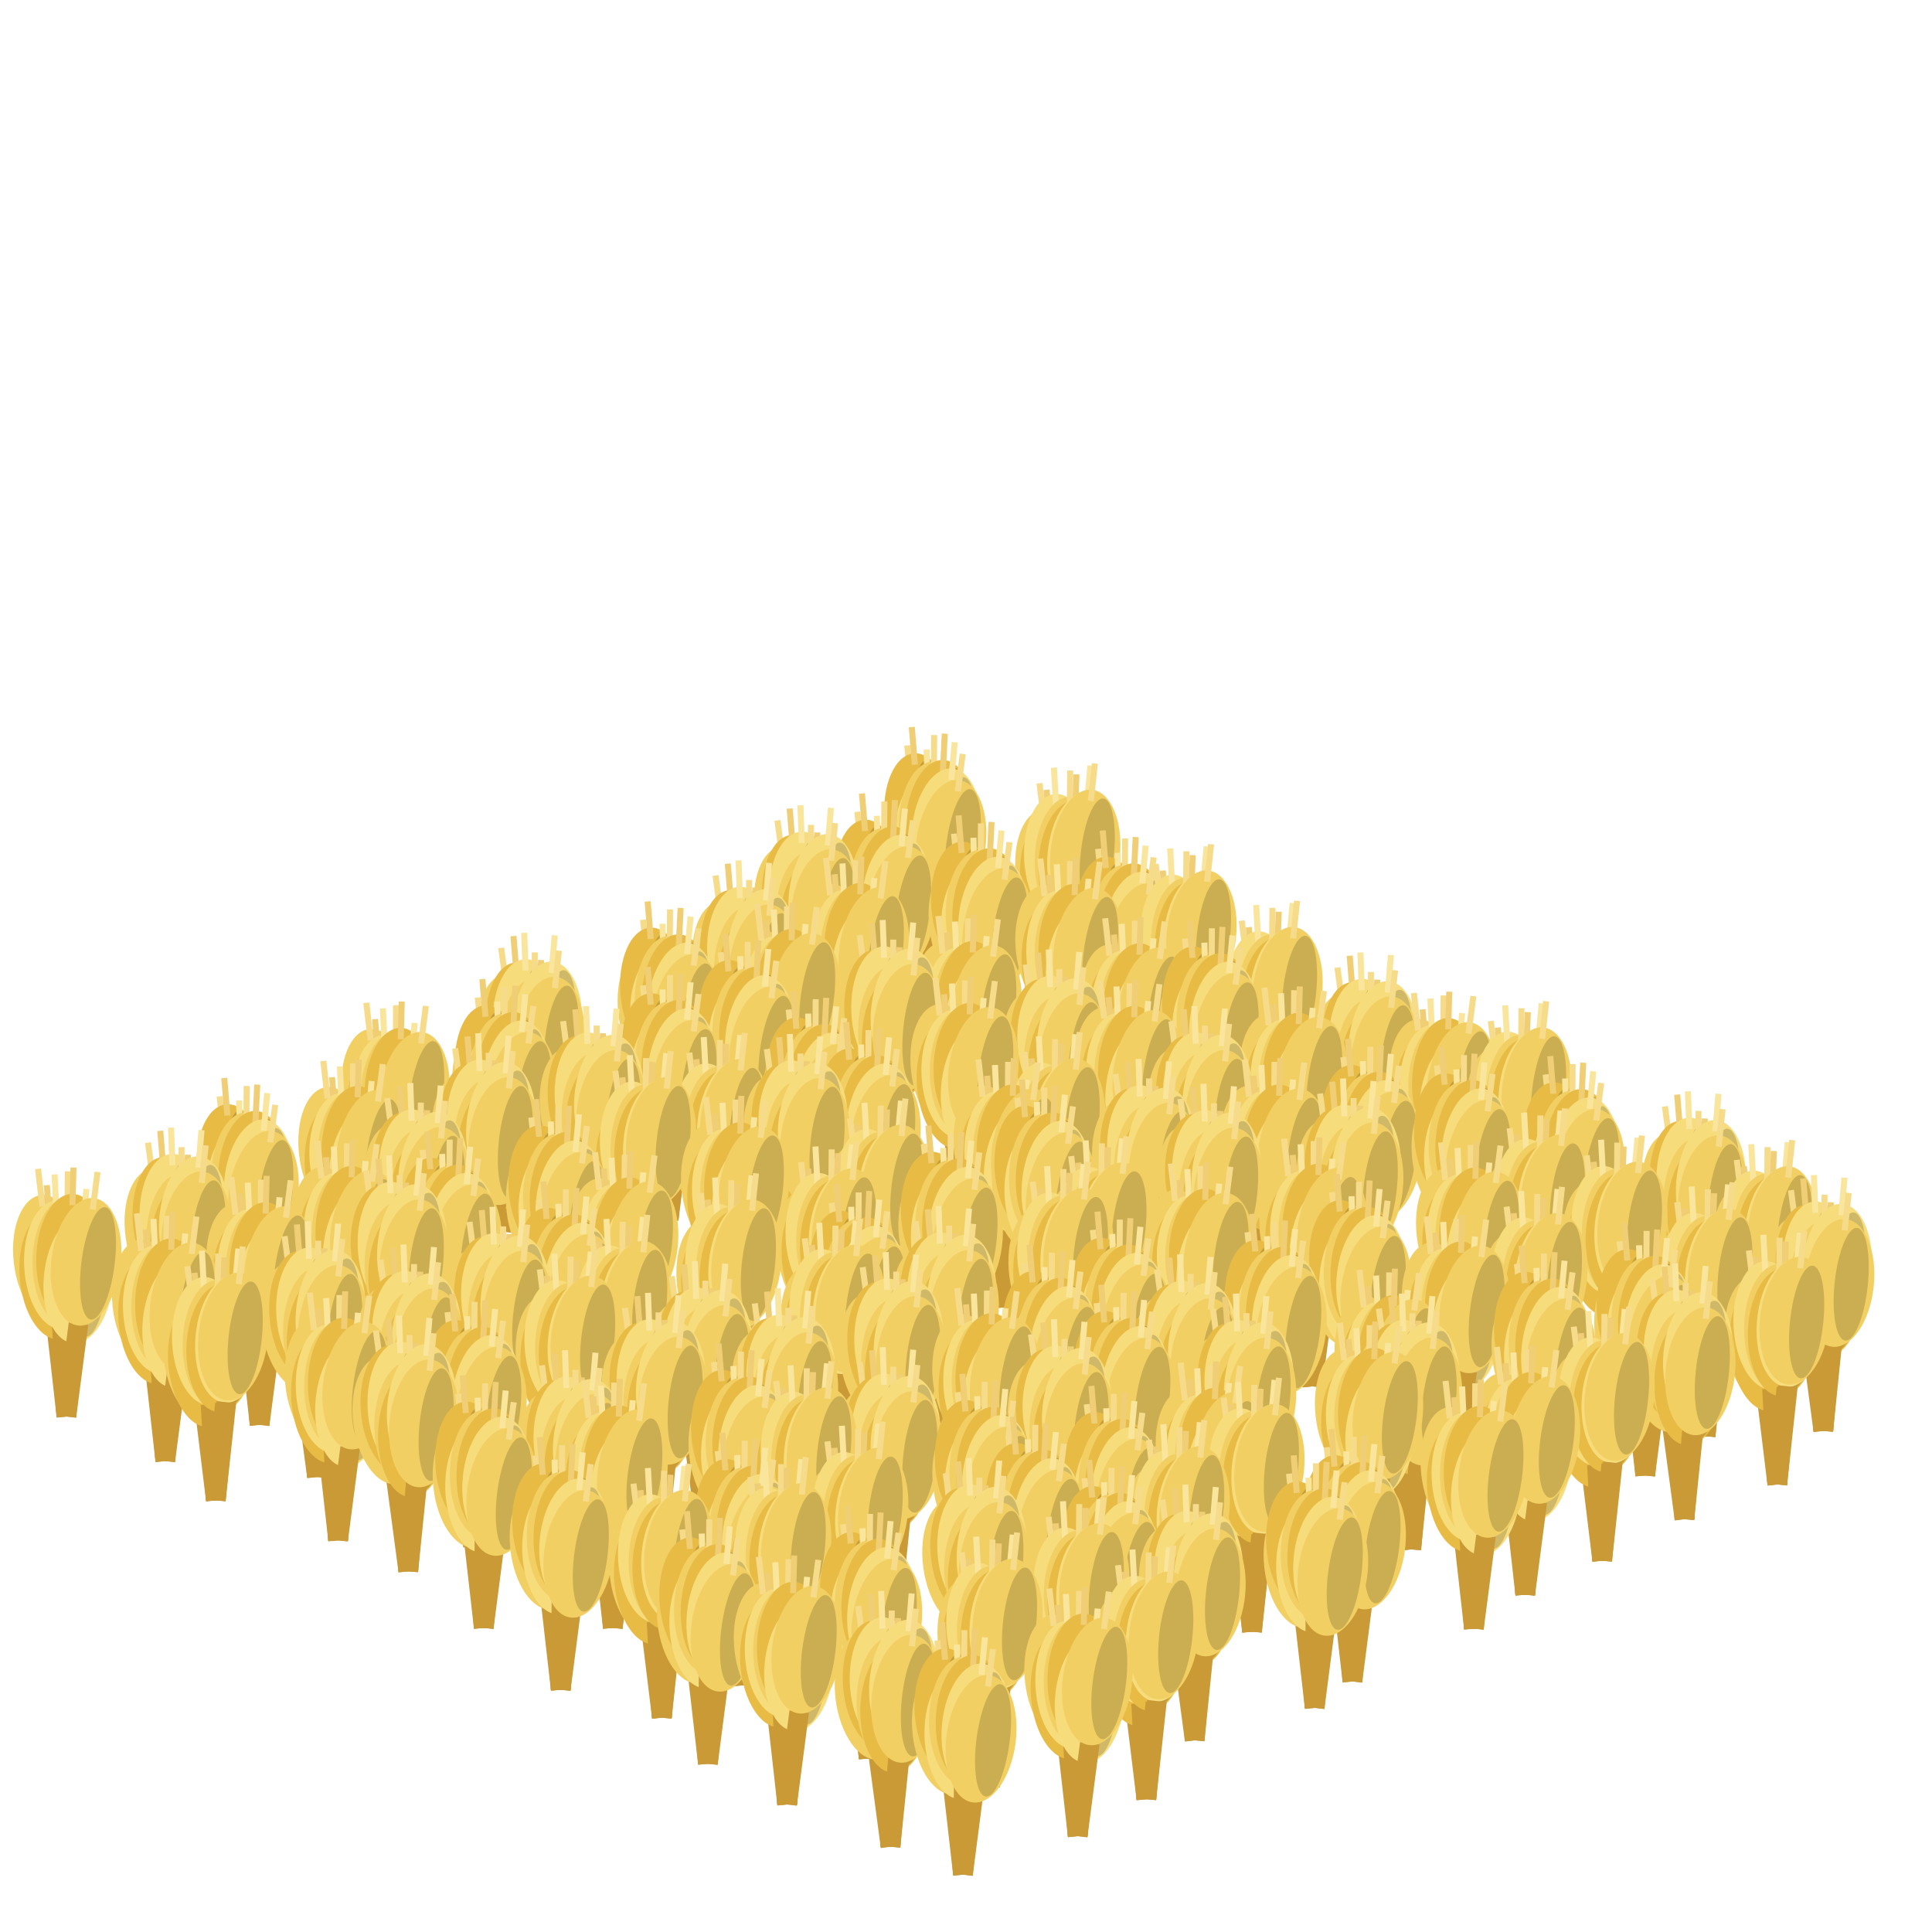
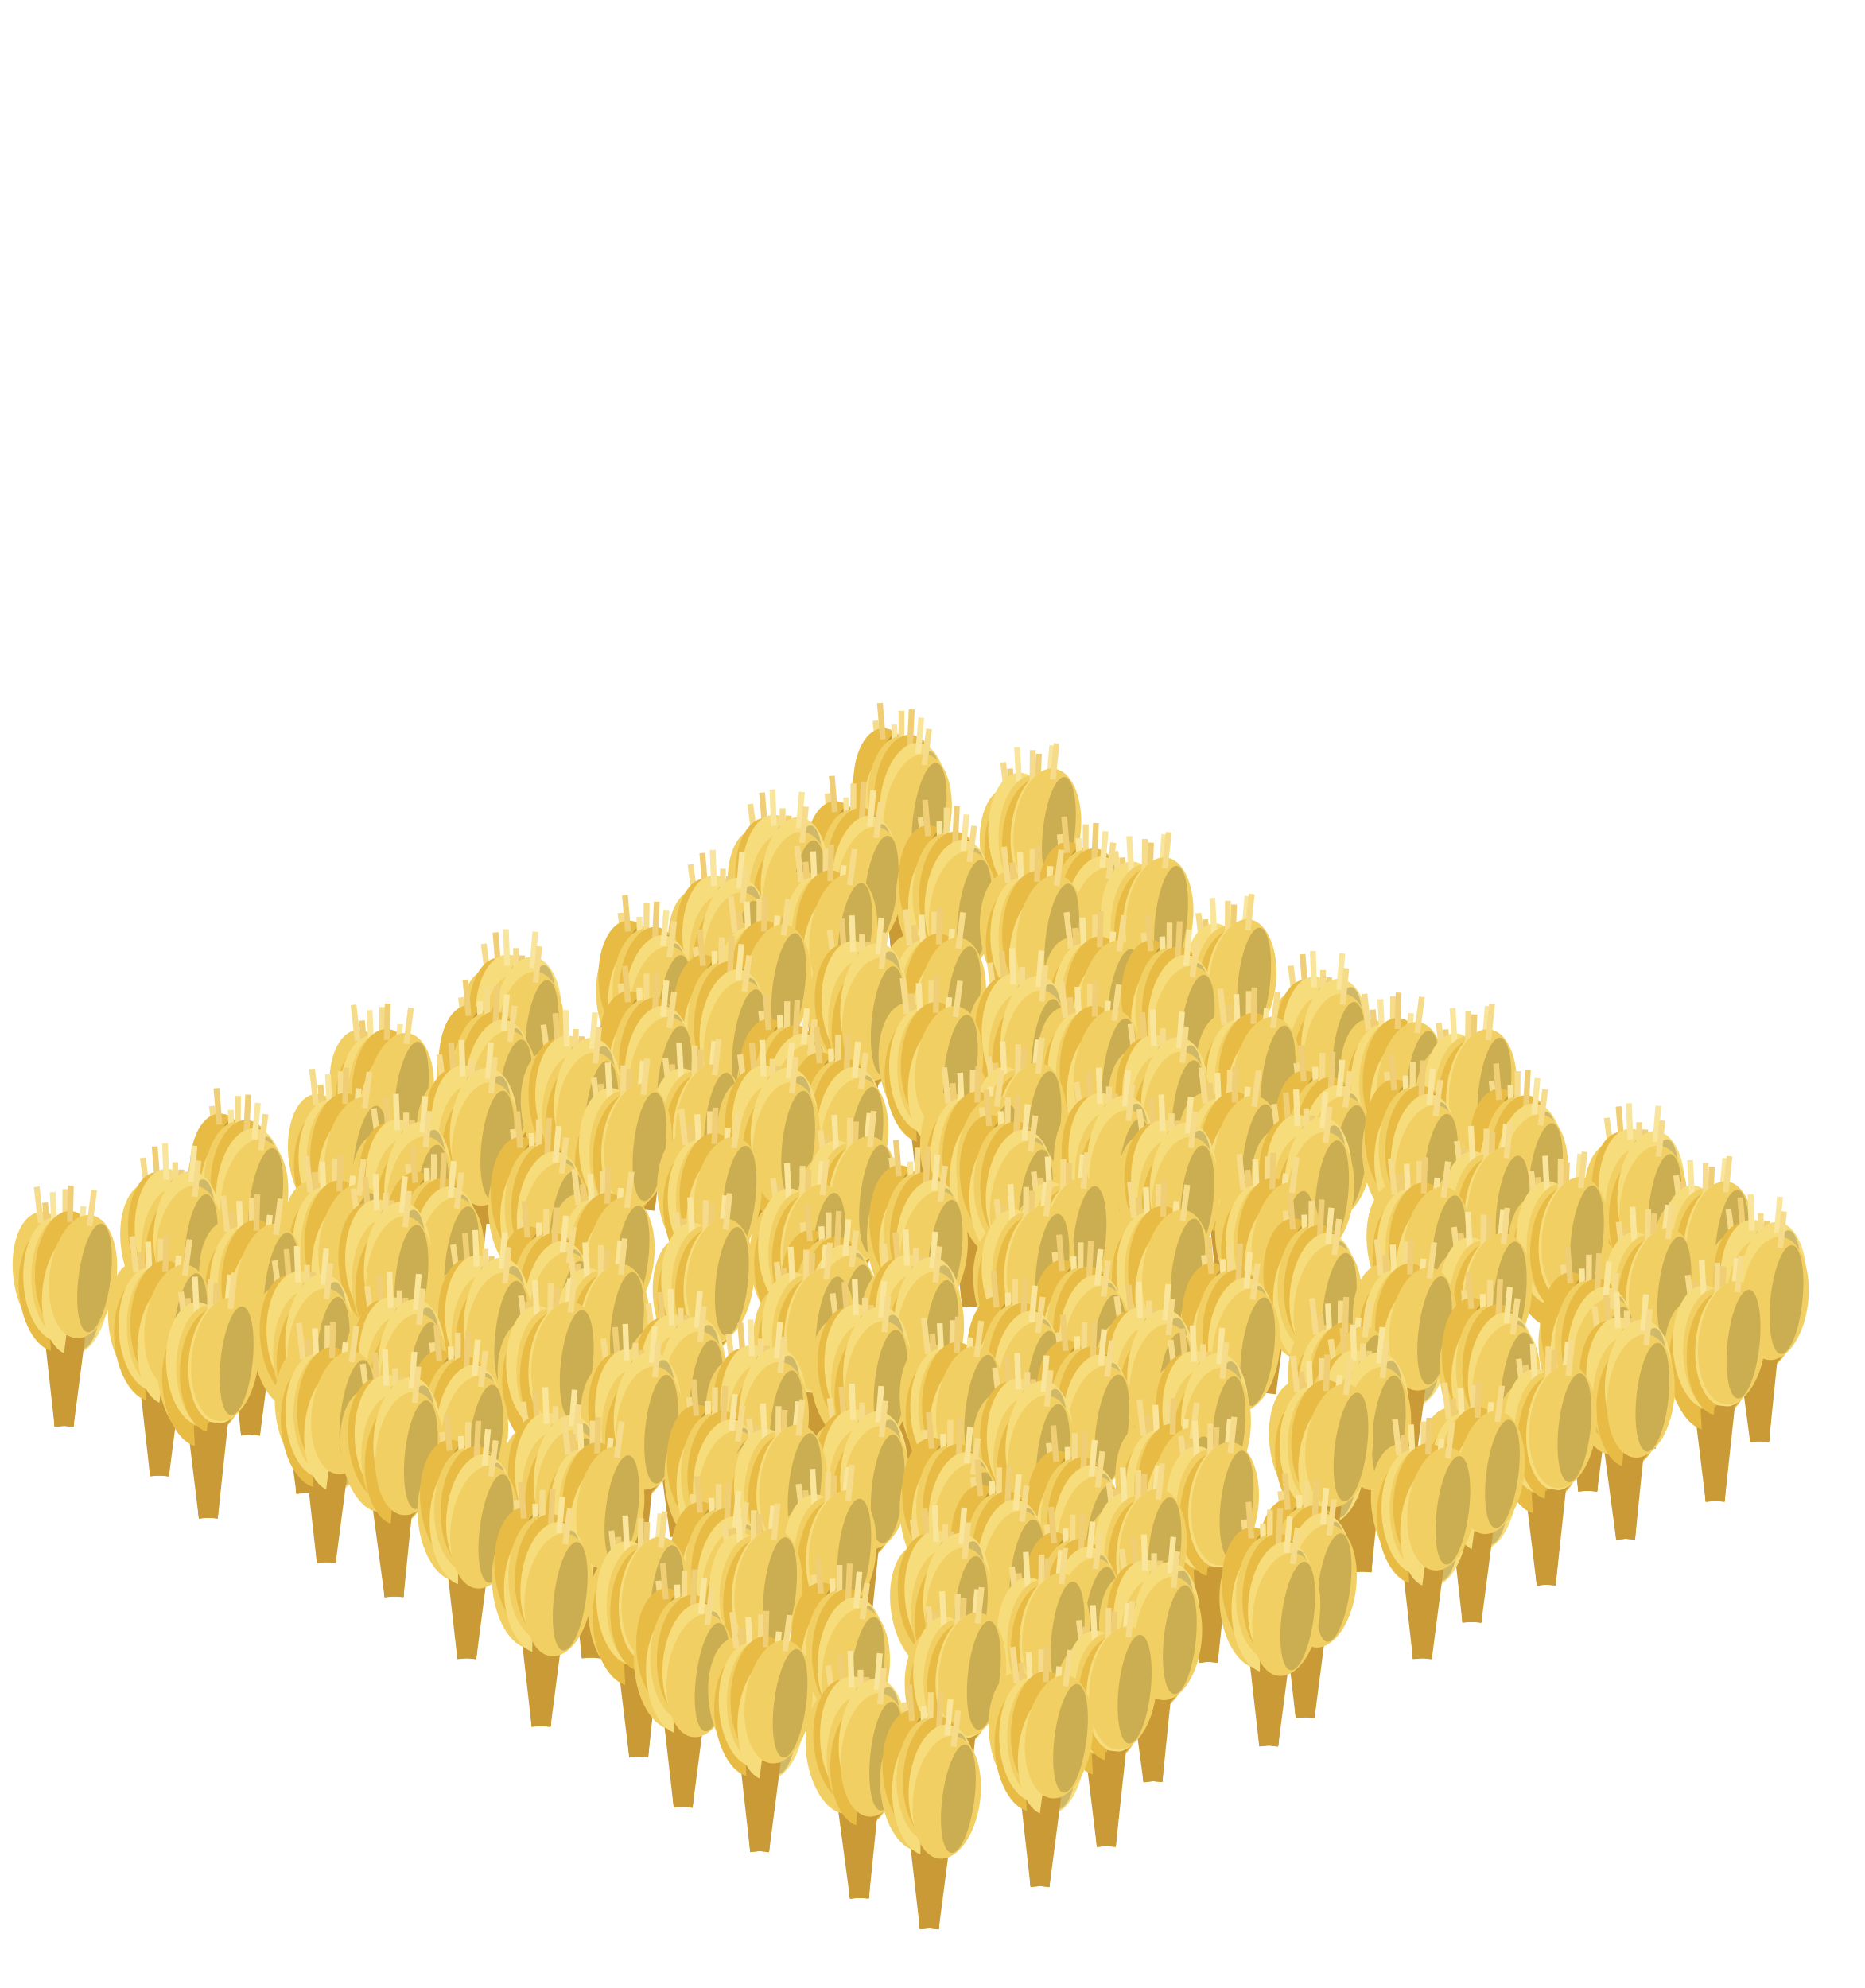
- <svg xmlns="http://www.w3.org/2000/svg" viewBox="0 0 256 256" width="256" height="256">
+ <svg xmlns="http://www.w3.org/2000/svg" viewBox="0 0 256 273" width="256" height="273">
  <defs>
    <g id="b0">
      <path d="M0 0L-1.4 -12.5" stroke="#c99a36" stroke-width="2.6" fill="none" />
      <g transform="translate(-2.4 -20.9) rotate(-6.5)">
        <ellipse rx="4.6" ry="8.5" fill="#f2cf62" />
        <ellipse cx="1.6" rx="2.2" ry="7.5" fill="#cbad52" />
        <path d="M0 -7 0 -12" stroke="#f6dc8a" stroke-width="0.8" />
      </g>
      <path d="M0 0L-0.9 -11.2" stroke="#c99a36" stroke-width="2.6" fill="none" />
      <g transform="translate(-1.6 -18.7) rotate(-4.8)">
        <ellipse rx="4.6" ry="8.5" fill="#e8bb45" />
        <ellipse cx="1.6" rx="2.2" ry="7.5" fill="#c39d3a" />
        <path d="M0 -7 0 -12" stroke="#efce76" stroke-width="0.8" />
      </g>
      <path d="M0 0L-0.6 -12.1" stroke="#c99a36" stroke-width="2.6" fill="none" />
      <g transform="translate(-1 -20.1) rotate(-2.7)">
        <ellipse rx="4.6" ry="8.5" fill="#f7dc7c" />
        <ellipse cx="1.6" rx="2.2" ry="7.5" fill="#cfb867" />
        <path d="M0 -7 0 -12" stroke="#f9e59c" stroke-width="0.8" />
      </g>
      <path d="M0 0L0.1 -12.3" stroke="#c99a36" stroke-width="2.6" fill="none" />
      <g transform="translate(0.1 -20.5) rotate(0.4)">
        <ellipse rx="4.6" ry="8.5" fill="#f2cf62" />
        <ellipse cx="1.6" rx="2.2" ry="7.5" fill="#cbad52" />
        <path d="M0 -7 0 -12" stroke="#f6dc8a" stroke-width="0.8" />
      </g>
      <path d="M0 0L0.3 -12.6" stroke="#c99a36" stroke-width="2.6" fill="none" />
      <g transform="translate(0.6 -21) rotate(1.6)">
        <ellipse rx="4.6" ry="8.5" fill="#e8bb45" />
        <ellipse cx="1.6" rx="2.2" ry="7.5" fill="#c39d3a" />
        <path d="M0 -7 0 -12" stroke="#efce76" stroke-width="0.8" />
      </g>
      <path d="M0 0L0.9 -10.9" stroke="#c99a36" stroke-width="2.6" fill="none" />
      <g transform="translate(1.6 -18.2) rotate(5)">
        <ellipse rx="4.6" ry="8.5" fill="#f7dc7c" />
        <ellipse cx="1.6" rx="2.2" ry="7.5" fill="#cfb867" />
        <path d="M0 -7 0 -12" stroke="#f9e59c" stroke-width="0.8" />
      </g>
      <path d="M0 0L1.6 -12.3" stroke="#c99a36" stroke-width="2.6" fill="none" />
      <g transform="translate(2.6 -20.5) rotate(7.3)">
        <ellipse rx="4.6" ry="8.5" fill="#f2cf62" />
        <ellipse cx="1.6" rx="2.2" ry="7.5" fill="#cbad52" />
        <path d="M0 -7 0 -12" stroke="#f6dc8a" stroke-width="0.8" />
      </g>
    </g>
    <g id="b1">
      <path d="M0 0L-1.3 -11.4" stroke="#c99a36" stroke-width="2.6" fill="none" />
      <g transform="translate(-2.1 -19.1) rotate(-6.2)">
        <ellipse rx="4.6" ry="8.5" fill="#f2cf62" />
        <ellipse cx="1.6" rx="2.2" ry="7.5" fill="#cbad52" />
        <path d="M0 -7 0 -12" stroke="#f6dc8a" stroke-width="0.8" />
      </g>
      <path d="M0 0L-1.1 -12.9" stroke="#c99a36" stroke-width="2.6" fill="none" />
      <g transform="translate(-1.8 -21.5) rotate(-4.7)">
        <ellipse rx="4.6" ry="8.5" fill="#e8bb45" />
        <ellipse cx="1.6" rx="2.2" ry="7.5" fill="#c39d3a" />
        <path d="M0 -7 0 -12" stroke="#efce76" stroke-width="0.8" />
      </g>
      <path d="M0 0L-0.3 -11.1" stroke="#c99a36" stroke-width="2.6" fill="none" />
      <g transform="translate(-0.5 -18.5) rotate(-1.5)">
        <ellipse rx="4.6" ry="8.5" fill="#f7dc7c" />
        <ellipse cx="1.6" rx="2.2" ry="7.5" fill="#cfb867" />
        <path d="M0 -7 0 -12" stroke="#f9e59c" stroke-width="0.8" />
      </g>
      <path d="M0 0L0.1 -12.2" stroke="#c99a36" stroke-width="2.6" fill="none" />
      <g transform="translate(0.1 -20.4) rotate(0.4)">
        <ellipse rx="4.6" ry="8.5" fill="#f2cf62" />
        <ellipse cx="1.6" rx="2.2" ry="7.5" fill="#cbad52" />
        <path d="M0 -7 0 -12" stroke="#f6dc8a" stroke-width="0.8" />
      </g>
      <path d="M0 0L0.6 -12.4" stroke="#c99a36" stroke-width="2.6" fill="none" />
      <g transform="translate(1 -20.6) rotate(2.8)">
        <ellipse rx="4.6" ry="8.5" fill="#e8bb45" />
        <ellipse cx="1.6" rx="2.2" ry="7.5" fill="#c39d3a" />
        <path d="M0 -7 0 -12" stroke="#efce76" stroke-width="0.8" />
      </g>
      <path d="M0 0L1.1 -11.7" stroke="#c99a36" stroke-width="2.6" fill="none" />
      <g transform="translate(1.8 -19.5) rotate(5.3)">
        <ellipse rx="4.6" ry="8.5" fill="#f7dc7c" />
        <ellipse cx="1.6" rx="2.2" ry="7.5" fill="#cfb867" />
        <path d="M0 -7 0 -12" stroke="#f9e59c" stroke-width="0.8" />
      </g>
      <path d="M0 0L1.4 -10.8" stroke="#c99a36" stroke-width="2.6" fill="none" />
      <g transform="translate(2.4 -18) rotate(7.5)">
        <ellipse rx="4.6" ry="8.5" fill="#f2cf62" />
        <ellipse cx="1.6" rx="2.2" ry="7.5" fill="#cbad52" />
        <path d="M0 -7 0 -12" stroke="#f6dc8a" stroke-width="0.8" />
      </g>
    </g>
    <g id="b2">
      <path d="M0 0L-1.4 -11.5" stroke="#c99a36" stroke-width="2.6" fill="none" />
      <g transform="translate(-2.3 -19.1) rotate(-7)">
        <ellipse rx="4.6" ry="8.5" fill="#f2cf62" />
        <ellipse cx="1.6" rx="2.2" ry="7.5" fill="#cbad52" />
        <path d="M0 -7 0 -12" stroke="#f6dc8a" stroke-width="0.8" />
      </g>
      <path d="M0 0L-1 -10.9" stroke="#c99a36" stroke-width="2.6" fill="none" />
      <g transform="translate(-1.7 -18.2) rotate(-5.4)">
        <ellipse rx="4.6" ry="8.5" fill="#e8bb45" />
        <ellipse cx="1.6" rx="2.2" ry="7.5" fill="#c39d3a" />
        <path d="M0 -7 0 -12" stroke="#efce76" stroke-width="0.8" />
      </g>
      <path d="M0 0L-0.7 -12.7" stroke="#c99a36" stroke-width="2.6" fill="none" />
      <g transform="translate(-1.2 -21.1) rotate(-3.1)">
        <ellipse rx="4.6" ry="8.5" fill="#f7dc7c" />
        <ellipse cx="1.6" rx="2.2" ry="7.5" fill="#cfb867" />
        <path d="M0 -7 0 -12" stroke="#f9e59c" stroke-width="0.8" />
      </g>
      <path d="M0 0L0.1 -12.4" stroke="#c99a36" stroke-width="2.6" fill="none" />
      <g transform="translate(0.2 -20.7) rotate(0.5)">
        <ellipse rx="4.6" ry="8.5" fill="#f2cf62" />
        <ellipse cx="1.6" rx="2.2" ry="7.5" fill="#cbad52" />
        <path d="M0 -7 0 -12" stroke="#f6dc8a" stroke-width="0.8" />
      </g>
      <path d="M0 0L0.4 -12.1" stroke="#c99a36" stroke-width="2.6" fill="none" />
      <g transform="translate(0.7 -20.2) rotate(2.1)">
        <ellipse rx="4.6" ry="8.5" fill="#e8bb45" />
        <ellipse cx="1.6" rx="2.2" ry="7.5" fill="#c39d3a" />
        <path d="M0 -7 0 -12" stroke="#efce76" stroke-width="0.8" />
      </g>
      <path d="M0 0L1.2 -12.8" stroke="#c99a36" stroke-width="2.6" fill="none" />
      <g transform="translate(1.9 -21.4) rotate(5.2)">
        <ellipse rx="4.6" ry="8.5" fill="#f7dc7c" />
        <ellipse cx="1.6" rx="2.2" ry="7.5" fill="#cfb867" />
        <path d="M0 -7 0 -12" stroke="#f9e59c" stroke-width="0.8" />
      </g>
      <path d="M0 0L1.4 -13" stroke="#c99a36" stroke-width="2.6" fill="none" />
      <g transform="translate(2.3 -21.7) rotate(6.1)">
        <ellipse rx="4.6" ry="8.5" fill="#f2cf62" />
        <ellipse cx="1.6" rx="2.2" ry="7.5" fill="#cbad52" />
        <path d="M0 -7 0 -12" stroke="#f6dc8a" stroke-width="0.8" />
      </g>
    </g>
    <g id="b3">
      <path d="M0 0L-1.6 -12" stroke="#c99a36" stroke-width="2.6" fill="none" />
      <g transform="translate(-2.7 -20) rotate(-7.6)">
        <ellipse rx="4.6" ry="8.5" fill="#f2cf62" />
        <ellipse cx="1.6" rx="2.2" ry="7.5" fill="#cbad52" />
        <path d="M0 -7 0 -12" stroke="#f6dc8a" stroke-width="0.8" />
      </g>
      <path d="M0 0L-1 -12.9" stroke="#c99a36" stroke-width="2.6" fill="none" />
      <g transform="translate(-1.7 -21.5) rotate(-4.6)">
        <ellipse rx="4.6" ry="8.5" fill="#e8bb45" />
        <ellipse cx="1.6" rx="2.2" ry="7.5" fill="#c39d3a" />
        <path d="M0 -7 0 -12" stroke="#efce76" stroke-width="0.8" />
      </g>
      <path d="M0 0L-0.5 -13.1" stroke="#c99a36" stroke-width="2.6" fill="none" />
      <g transform="translate(-0.8 -21.9) rotate(-2.1)">
        <ellipse rx="4.6" ry="8.5" fill="#f7dc7c" />
        <ellipse cx="1.6" rx="2.2" ry="7.5" fill="#cfb867" />
        <path d="M0 -7 0 -12" stroke="#f9e59c" stroke-width="0.8" />
      </g>
      <path d="M0 0L0.1 -11.6" stroke="#c99a36" stroke-width="2.6" fill="none" />
      <g transform="translate(0.1 -19.3) rotate(0.3)">
        <ellipse rx="4.6" ry="8.5" fill="#f2cf62" />
        <ellipse cx="1.6" rx="2.2" ry="7.5" fill="#cbad52" />
        <path d="M0 -7 0 -12" stroke="#f6dc8a" stroke-width="0.8" />
      </g>
      <path d="M0 0L0.4 -11" stroke="#c99a36" stroke-width="2.6" fill="none" />
      <g transform="translate(0.6 -18.3) rotate(1.9)">
        <ellipse rx="4.6" ry="8.5" fill="#e8bb45" />
        <ellipse cx="1.6" rx="2.2" ry="7.5" fill="#c39d3a" />
        <path d="M0 -7 0 -12" stroke="#efce76" stroke-width="0.8" />
      </g>
      <path d="M0 0L1.1 -13" stroke="#c99a36" stroke-width="2.6" fill="none" />
      <g transform="translate(1.8 -21.6) rotate(4.8)">
        <ellipse rx="4.6" ry="8.5" fill="#f7dc7c" />
        <ellipse cx="1.6" rx="2.2" ry="7.5" fill="#cfb867" />
        <path d="M0 -7 0 -12" stroke="#f9e59c" stroke-width="0.8" />
      </g>
      <path d="M0 0L1.2 -11.8" stroke="#c99a36" stroke-width="2.6" fill="none" />
      <g transform="translate(2.1 -19.6) rotate(6)">
        <ellipse rx="4.6" ry="8.5" fill="#f2cf62" />
        <ellipse cx="1.6" rx="2.2" ry="7.5" fill="#cbad52" />
        <path d="M0 -7 0 -12" stroke="#f6dc8a" stroke-width="0.8" />
      </g>
    </g>
  </defs>
-   <use href="#b1" x="123.6" y="129.8" />
-   <use href="#b2" x="141.5" y="134.8" />
-   <use href="#b1" x="117" y="138.6" />
-   <use href="#b3" x="107.3" y="140.6" />
-   <use href="#b1" x="129.8" y="141.5" />
-   <use href="#b1" x="148.9" y="143.5" />
-   <use href="#b2" x="156.9" y="145.5" />
-   <use href="#b0" x="113.2" y="146.5" />
-   <use href="#b0" x="141.6" y="146.6" />
-   <use href="#b3" x="99.1" y="147.9" />
-   <use href="#b0" x="104.1" y="152.6" />
-   <use href="#b1" x="88.6" y="152.9" />
-   <use href="#b2" x="168.3" y="153" />
-   <use href="#b0" x="128.1" y="154.2" />
-   <use href="#b0" x="150.2" y="154.5" />
-   <use href="#b1" x="160.4" y="155.4" />
-   <use href="#b3" x="118.2" y="155.8" />
-   <use href="#b1" x="98.9" y="157.2" />
-   <use href="#b3" x="70.7" y="157.5" />
-   <use href="#b3" x="140.2" y="159.7" />
-   <use href="#b3" x="181.5" y="160.1" />
-   <use href="#b1" x="88.6" y="161.6" />
-   <use href="#b0" x="127.7" y="162.4" />
-   <use href="#b0" x="149.5" y="162.8" />
-   <use href="#b1" x="66.7" y="163.2" />
-   <use href="#b0" x="171.3" y="163.7" />
-   <use href="#b0" x="191.1" y="164.4" />
-   <use href="#b1" x="107.9" y="164.8" />
-   <use href="#b0" x="52.3" y="165.7" />
-   <use href="#b2" x="201.3" y="166.3" />
-   <use href="#b3" x="159.5" y="167.2" />
-   <use href="#b3" x="78.9" y="167.2" />
-   <use href="#b1" x="114.9" y="168.9" />
-   <use href="#b2" x="139.5" y="170.4" />
-   <use href="#b2" x="95.1" y="170.5" />
-   <use href="#b3" x="64.6" y="170.8" />
-   <use href="#b3" x="105.9" y="170.9" />
-   <use href="#b1" x="181.4" y="171.1" />
-   <use href="#b1" x="193.8" y="172.2" />
-   <use href="#b2" x="85.3" y="172.9" />
-   <use href="#b0" x="168.7" y="173.2" />
-   <use href="#b0" x="133.4" y="173.2" />
-   <use href="#b1" x="208.2" y="173.4" />
-   <use href="#b0" x="46.6" y="173.4" />
-   <use href="#b3" x="152.1" y="174.2" />
-   <use href="#b1" x="32.5" y="176.3" />
-   <use href="#b1" x="138.2" y="176.5" />
-   <use href="#b3" x="179.2" y="176.8" />
-   <use href="#b3" x="55.6" y="177.4" />
-   <use href="#b3" x="160.7" y="177.5" />
-   <use href="#b0" x="97.3" y="178.2" />
-   <use href="#b3" x="224.9" y="178.5" />
-   <use href="#b1" x="73.8" y="179.1" />
-   <use href="#b2" x="116.4" y="179.2" />
-   <use href="#b2" x="203.8" y="180.5" />
-   <use href="#b1" x="125.8" y="182.6" />
-   <use href="#b3" x="23.9" y="183.3" />
-   <use href="#b1" x="59.4" y="183.4" />
-   <use href="#b0" x="173.9" y="183.7" />
-   <use href="#b0" x="45.8" y="184" />
-   <use href="#b2" x="214" y="184.1" />
-   <use href="#b0" x="194.7" y="184.2" />
-   <use href="#b2" x="145.7" y="184.2" />
-   <use href="#b2" x="233.9" y="184.7" />
-   <use href="#b2" x="109.9" y="185" />
-   <use href="#b0" x="82.6" y="185.5" />
-   <use href="#b0" x="158.9" y="187" />
-   <use href="#b3" x="52.8" y="187" />
-   <use href="#b2" x="140.6" y="187.6" />
-   <use href="#b0" x="8.8" y="187.7" />
-   <use href="#b0" x="34.4" y="188.8" />
-   <use href="#b1" x="179.9" y="189" />
-   <use href="#b2" x="96.6" y="189.1" />
-   <use href="#b3" x="241.6" y="189.6" />
-   <use href="#b1" x="74.8" y="190" />
-   <use href="#b2" x="226" y="190.3" />
-   <use href="#b1" x="113.6" y="190.4" />
-   <use href="#b2" x="203.4" y="190.9" />
-   <use href="#b0" x="21.9" y="193.6" />
-   <use href="#b3" x="125.6" y="193.7" />
-   <use href="#b3" x="66.5" y="193.8" />
-   <use href="#b1" x="148.2" y="194" />
-   <use href="#b0" x="192.8" y="194" />
-   <use href="#b1" x="168.7" y="194.3" />
-   <use href="#b2" x="82.2" y="194.6" />
-   <use href="#b2" x="110.4" y="195.1" />
-   <use href="#b1" x="218" y="195.5" />
-   <use href="#b3" x="42" y="195.7" />
-   <use href="#b2" x="235.5" y="196.7" />
-   <use href="#b1" x="139.2" y="198.4" />
-   <use href="#b1" x="204.4" y="198.5" />
-   <use href="#b2" x="28.6" y="198.8" />
-   <use href="#b3" x="54.7" y="198.8" />
-   <use href="#b2" x="75.3" y="199.2" />
-   <use href="#b3" x="118.6" y="199.8" />
-   <use href="#b3" x="157.6" y="200.1" />
-   <use href="#b3" x="93.3" y="201" />
-   <use href="#b0" x="183.9" y="201.1" />
-   <use href="#b3" x="223.2" y="201.3" />
-   <use href="#b0" x="130.6" y="203.5" />
-   <use href="#b1" x="148.7" y="203.7" />
-   <use href="#b0" x="44.8" y="204.1" />
-   <use href="#b3" x="104.3" y="204.6" />
-   <use href="#b1" x="62.7" y="204.9" />
-   <use href="#b3" x="87.1" y="205.2" />
-   <use href="#b3" x="187" y="205.3" />
-   <use href="#b3" x="165" y="205.3" />
-   <use href="#b2" x="212.3" y="206.8" />
-   <use href="#b0" x="181.3" y="208.1" />
-   <use href="#b3" x="54.1" y="208.2" />
-   <use href="#b3" x="140.9" y="208.7" />
-   <use href="#b0" x="202.1" y="211.3" />
-   <use href="#b1" x="98" y="211.5" />
-   <use href="#b3" x="118.2" y="212.4" />
-   <use href="#b3" x="76.1" y="212.8" />
-   <use href="#b0" x="160.2" y="213.4" />
-   <use href="#b2" x="106.6" y="214" />
-   <use href="#b1" x="130.3" y="215.5" />
-   <use href="#b0" x="81.2" y="215.7" />
-   <use href="#b1" x="64.1" y="215.7" />
-   <use href="#b0" x="195.3" y="215.8" />
-   <use href="#b2" x="165.9" y="216.2" />
-   <use href="#b1" x="147.4" y="217.1" />
-   <use href="#b1" x="137" y="221.2" />
-   <use href="#b2" x="156" y="221.8" />
-   <use href="#b2" x="113.4" y="222" />
-   <use href="#b1" x="179.2" y="222.8" />
-   <use href="#b1" x="98.5" y="223.3" />
-   <use href="#b1" x="74.3" y="223.9" />
-   <use href="#b1" x="174.2" y="226.3" />
-   <use href="#b2" x="103.2" y="226.7" />
-   <use href="#b1" x="147.1" y="226.9" />
-   <use href="#b3" x="129.6" y="227.1" />
-   <use href="#b2" x="87.7" y="227.6" />
-   <use href="#b3" x="158.3" y="230.6" />
-   <use href="#b2" x="142.7" y="232" />
-   <use href="#b1" x="115.1" y="233" />
-   <use href="#b1" x="93.8" y="233.7" />
-   <use href="#b2" x="131.2" y="236.7" />
-   <use href="#b2" x="151.9" y="238.4" />
-   <use href="#b0" x="104.3" y="239.1" />
-   <use href="#b0" x="142.8" y="243.3" />
-   <use href="#b3" x="118" y="244.7" />
-   <use href="#b1" x="127.6" y="248.4" />
+   <use href="#b1" x="123.6" y="130" />
+   <use href="#b2" x="141.5" y="135.7" />
+   <use href="#b1" x="117" y="140" />
+   <use href="#b3" x="107.3" y="142.3" />
+   <use href="#b1" x="129.8" y="143.3" />
+   <use href="#b1" x="148.9" y="145.6" />
+   <use href="#b2" x="156.9" y="147.9" />
+   <use href="#b0" x="113.2" y="149" />
+   <use href="#b0" x="141.6" y="149.1" />
+   <use href="#b3" x="99.1" y="150.6" />
+   <use href="#b0" x="104.1" y="155.9" />
+   <use href="#b1" x="88.6" y="156.4" />
+   <use href="#b2" x="168.3" y="156.4" />
+   <use href="#b0" x="128.1" y="157.7" />
+   <use href="#b0" x="150.2" y="158.1" />
+   <use href="#b1" x="160.4" y="159.1" />
+   <use href="#b3" x="118.2" y="159.6" />
+   <use href="#b1" x="98.9" y="161.1" />
+   <use href="#b3" x="70.7" y="161.5" />
+   <use href="#b3" x="140.2" y="164.1" />
+   <use href="#b3" x="181.5" y="164.5" />
+   <use href="#b1" x="88.6" y="166.1" />
+   <use href="#b0" x="127.7" y="167.1" />
+   <use href="#b0" x="149.5" y="167.6" />
+   <use href="#b1" x="66.7" y="168" />
+   <use href="#b0" x="171.3" y="168.6" />
+   <use href="#b0" x="191.1" y="169.3" />
+   <use href="#b1" x="107.9" y="169.9" />
+   <use href="#b0" x="52.3" y="170.8" />
+   <use href="#b2" x="201.3" y="171.5" />
+   <use href="#b3" x="159.5" y="172.5" />
+   <use href="#b3" x="78.9" y="172.6" />
+   <use href="#b1" x="114.9" y="174.5" />
+   <use href="#b2" x="139.5" y="176.1" />
+   <use href="#b2" x="95.1" y="176.3" />
+   <use href="#b3" x="64.6" y="176.7" />
+   <use href="#b3" x="105.9" y="176.7" />
+   <use href="#b1" x="181.4" y="177" />
+   <use href="#b1" x="193.8" y="178.2" />
+   <use href="#b2" x="85.3" y="179" />
+   <use href="#b0" x="168.7" y="179.4" />
+   <use href="#b0" x="133.4" y="179.4" />
+   <use href="#b1" x="208.2" y="179.5" />
+   <use href="#b0" x="46.6" y="179.6" />
+   <use href="#b3" x="152.1" y="180.5" />
+   <use href="#b1" x="32.5" y="182.9" />
+   <use href="#b1" x="138.2" y="183.1" />
+   <use href="#b3" x="179.2" y="183.5" />
+   <use href="#b3" x="55.6" y="184.1" />
+   <use href="#b3" x="160.7" y="184.2" />
+   <use href="#b0" x="97.3" y="185.1" />
+   <use href="#b3" x="224.9" y="185.4" />
+   <use href="#b1" x="73.8" y="186.1" />
+   <use href="#b2" x="116.4" y="186.2" />
+   <use href="#b2" x="203.8" y="187.7" />
+   <use href="#b1" x="125.8" y="190" />
+   <use href="#b3" x="23.9" y="190.9" />
+   <use href="#b1" x="59.4" y="190.9" />
+   <use href="#b0" x="173.9" y="191.3" />
+   <use href="#b0" x="45.8" y="191.6" />
+   <use href="#b2" x="214" y="191.8" />
+   <use href="#b0" x="194.7" y="191.9" />
+   <use href="#b2" x="145.7" y="191.9" />
+   <use href="#b2" x="233.9" y="192.4" />
+   <use href="#b2" x="109.9" y="192.8" />
+   <use href="#b0" x="82.6" y="193.3" />
+   <use href="#b0" x="158.9" y="195.1" />
+   <use href="#b3" x="52.8" y="195.1" />
+   <use href="#b2" x="140.6" y="195.7" />
+   <use href="#b0" x="8.8" y="195.8" />
+   <use href="#b0" x="34.4" y="197" />
+   <use href="#b1" x="179.9" y="197.3" />
+   <use href="#b2" x="96.6" y="197.5" />
+   <use href="#b3" x="241.6" y="197.9" />
+   <use href="#b1" x="74.8" y="198.4" />
+   <use href="#b2" x="226" y="198.8" />
+   <use href="#b1" x="113.6" y="198.9" />
+   <use href="#b2" x="203.4" y="199.5" />
+   <use href="#b0" x="21.9" y="202.6" />
+   <use href="#b3" x="125.6" y="202.7" />
+   <use href="#b3" x="66.5" y="202.8" />
+   <use href="#b1" x="148.2" y="203" />
+   <use href="#b0" x="192.8" y="203" />
+   <use href="#b1" x="168.7" y="203.4" />
+   <use href="#b2" x="82.2" y="203.7" />
+   <use href="#b2" x="110.4" y="204.3" />
+   <use href="#b1" x="218" y="204.7" />
+   <use href="#b3" x="42" y="205" />
+   <use href="#b2" x="235.5" y="206.1" />
+   <use href="#b1" x="139.2" y="208" />
+   <use href="#b1" x="204.4" y="208.2" />
+   <use href="#b2" x="28.6" y="208.4" />
+   <use href="#b3" x="54.7" y="208.5" />
+   <use href="#b2" x="75.3" y="208.9" />
+   <use href="#b3" x="118.6" y="209.5" />
+   <use href="#b3" x="157.6" y="209.9" />
+   <use href="#b3" x="93.3" y="210.9" />
+   <use href="#b0" x="183.9" y="211.1" />
+   <use href="#b3" x="223.2" y="211.3" />
+   <use href="#b0" x="130.6" y="213.8" />
+   <use href="#b1" x="148.7" y="214" />
+   <use href="#b0" x="44.8" y="214.5" />
+   <use href="#b3" x="104.3" y="215.1" />
+   <use href="#b1" x="62.7" y="215.4" />
+   <use href="#b3" x="87.1" y="215.7" />
+   <use href="#b3" x="187" y="215.8" />
+   <use href="#b3" x="165" y="215.9" />
+   <use href="#b2" x="212.3" y="217.6" />
+   <use href="#b0" x="181.3" y="219" />
+   <use href="#b3" x="54.1" y="219.2" />
+   <use href="#b3" x="140.9" y="219.7" />
+   <use href="#b0" x="202.1" y="222.7" />
+   <use href="#b1" x="98" y="222.9" />
+   <use href="#b3" x="118.2" y="223.9" />
+   <use href="#b3" x="76.1" y="224.4" />
+   <use href="#b0" x="160.2" y="225" />
+   <use href="#b2" x="106.6" y="225.8" />
+   <use href="#b1" x="130.3" y="227.4" />
+   <use href="#b0" x="81.2" y="227.6" />
+   <use href="#b1" x="64.1" y="227.7" />
+   <use href="#b0" x="195.3" y="227.7" />
+   <use href="#b2" x="165.9" y="228.2" />
+   <use href="#b1" x="147.4" y="229.2" />
+   <use href="#b1" x="137" y="233.9" />
+   <use href="#b2" x="156" y="234.6" />
+   <use href="#b2" x="113.4" y="234.8" />
+   <use href="#b1" x="179.2" y="235.8" />
+   <use href="#b1" x="98.5" y="236.2" />
+   <use href="#b1" x="74.3" y="237" />
+   <use href="#b1" x="174.2" y="239.7" />
+   <use href="#b2" x="103.2" y="240.1" />
+   <use href="#b1" x="147.1" y="240.4" />
+   <use href="#b3" x="129.6" y="240.6" />
+   <use href="#b2" x="87.7" y="241.2" />
+   <use href="#b3" x="158.3" y="244.6" />
+   <use href="#b2" x="142.7" y="246.2" />
+   <use href="#b1" x="115.1" y="247.3" />
+   <use href="#b1" x="93.8" y="248.1" />
+   <use href="#b2" x="131.2" y="251.6" />
+   <use href="#b2" x="151.9" y="253.5" />
+   <use href="#b0" x="104.3" y="254.2" />
+   <use href="#b0" x="142.8" y="259" />
+   <use href="#b3" x="118" y="260.6" />
+   <use href="#b1" x="127.6" y="264.8" />
</svg>
